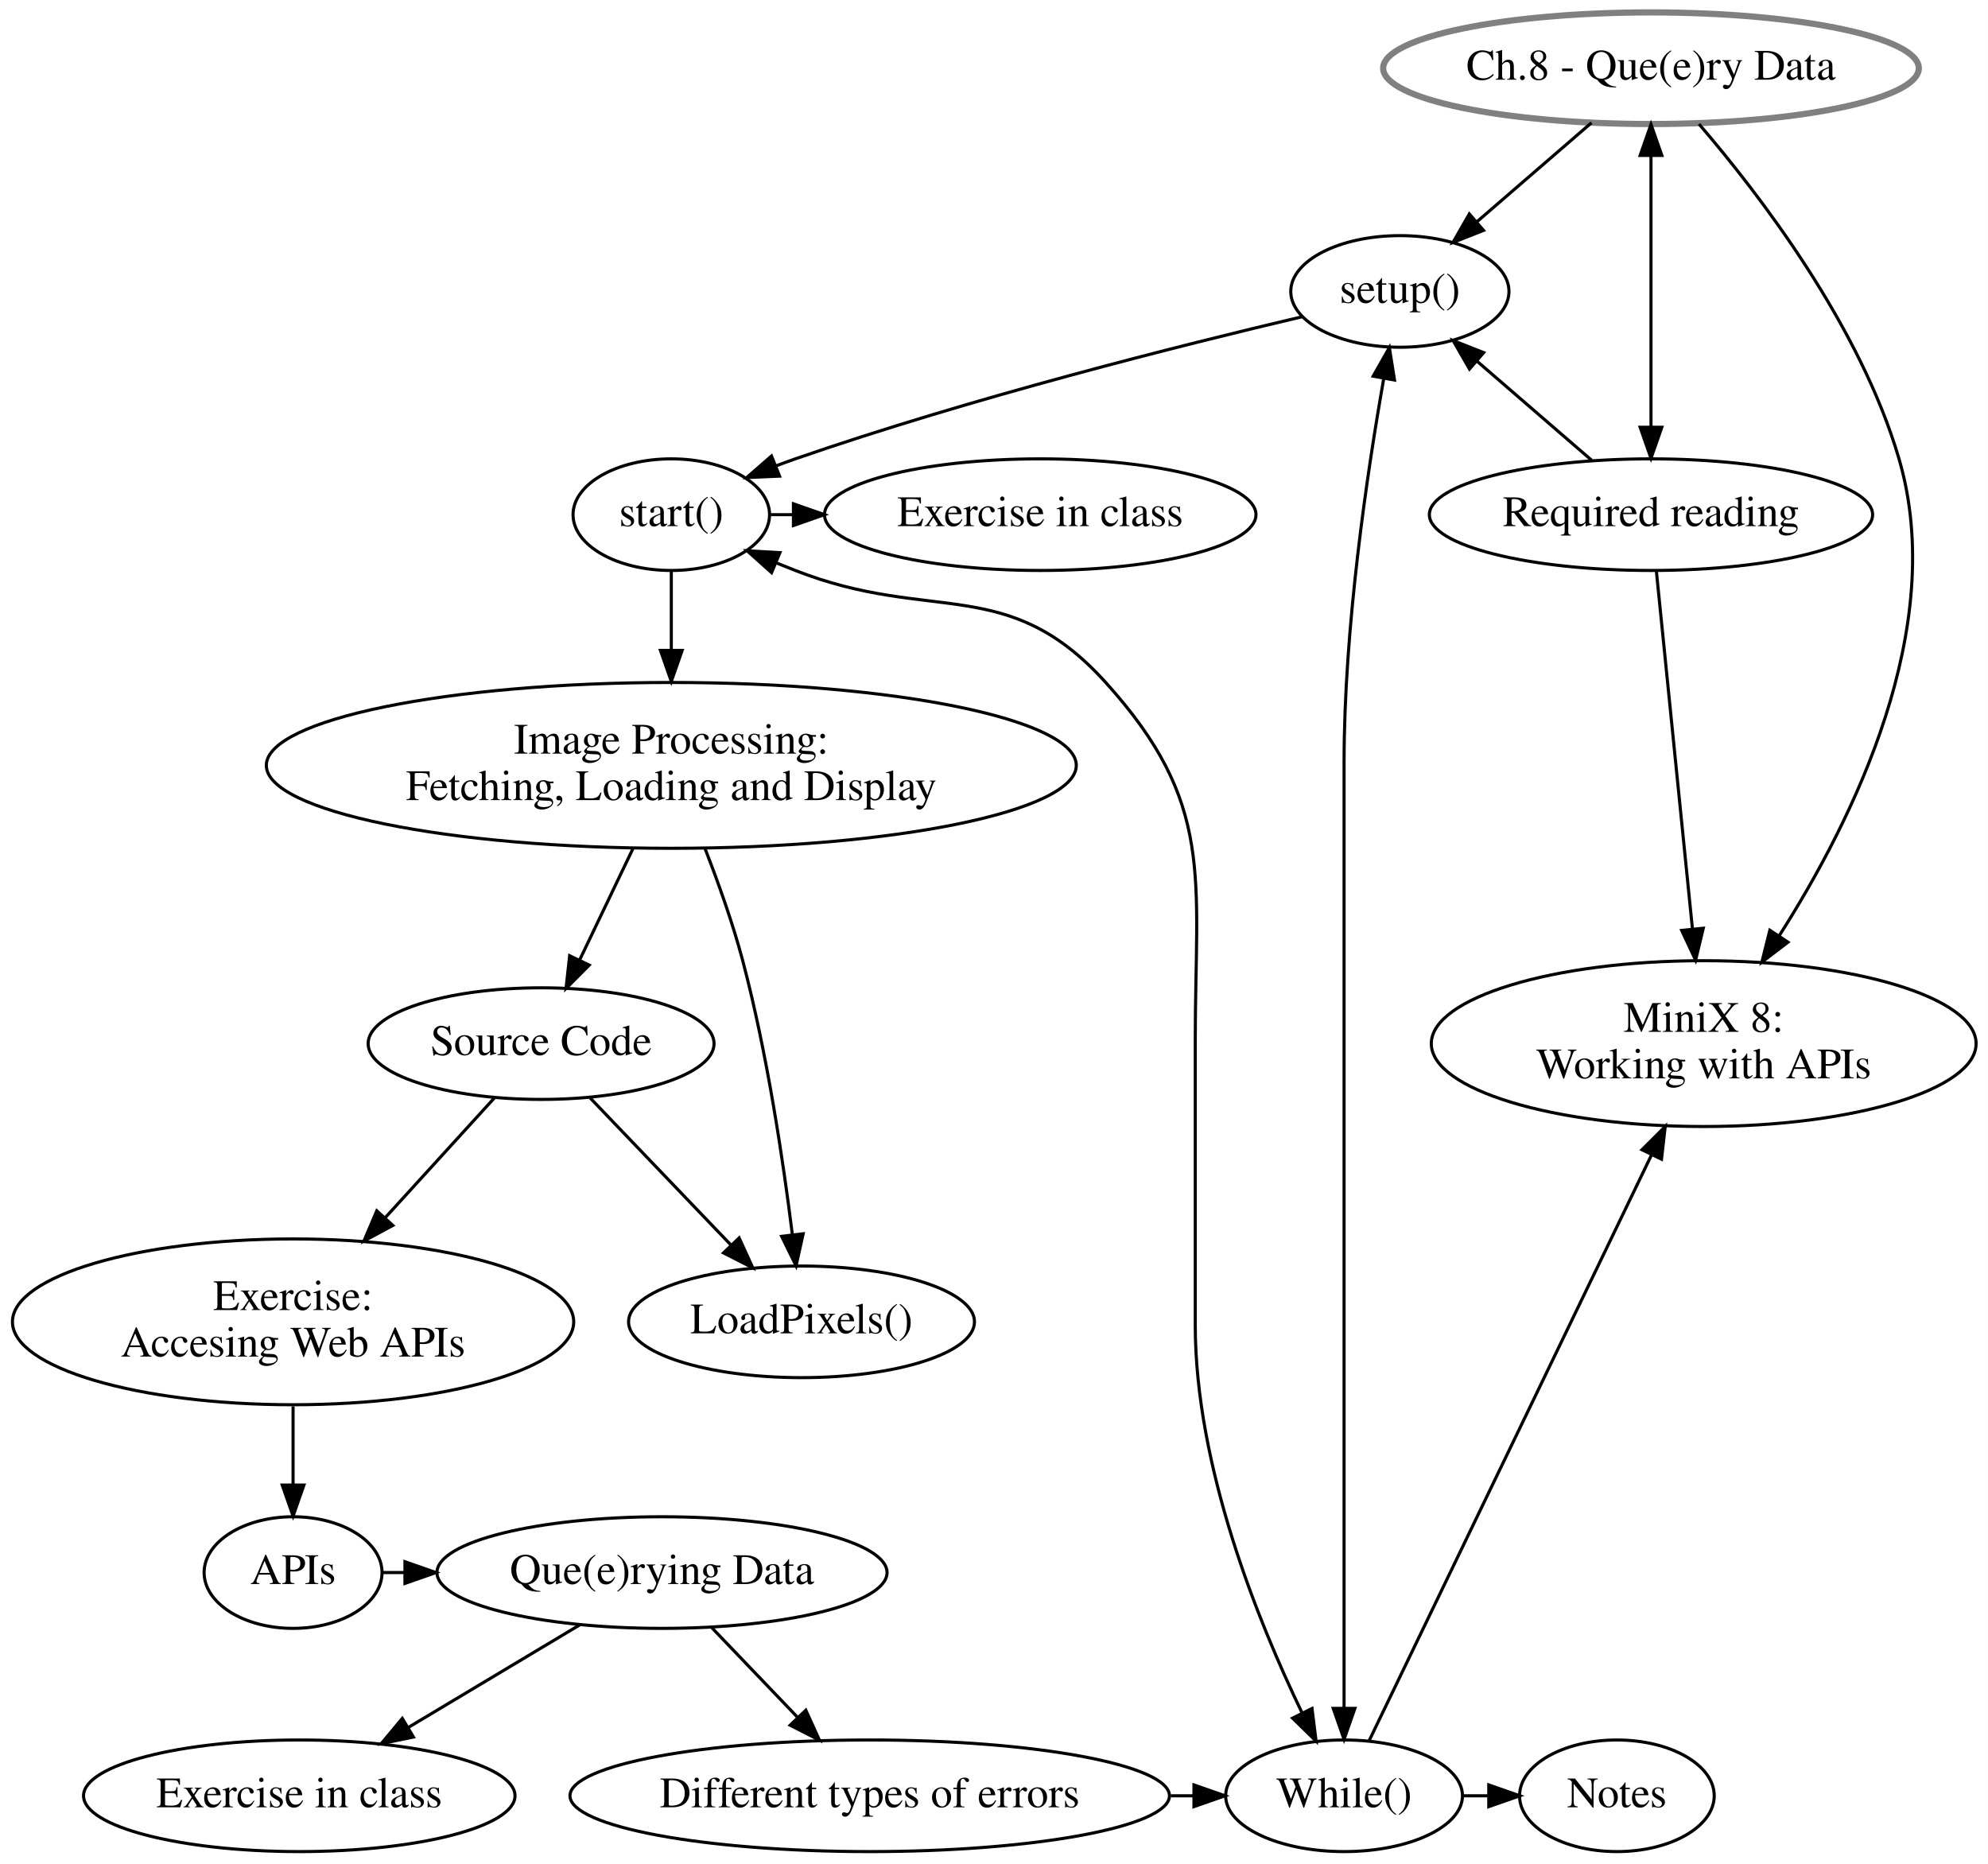
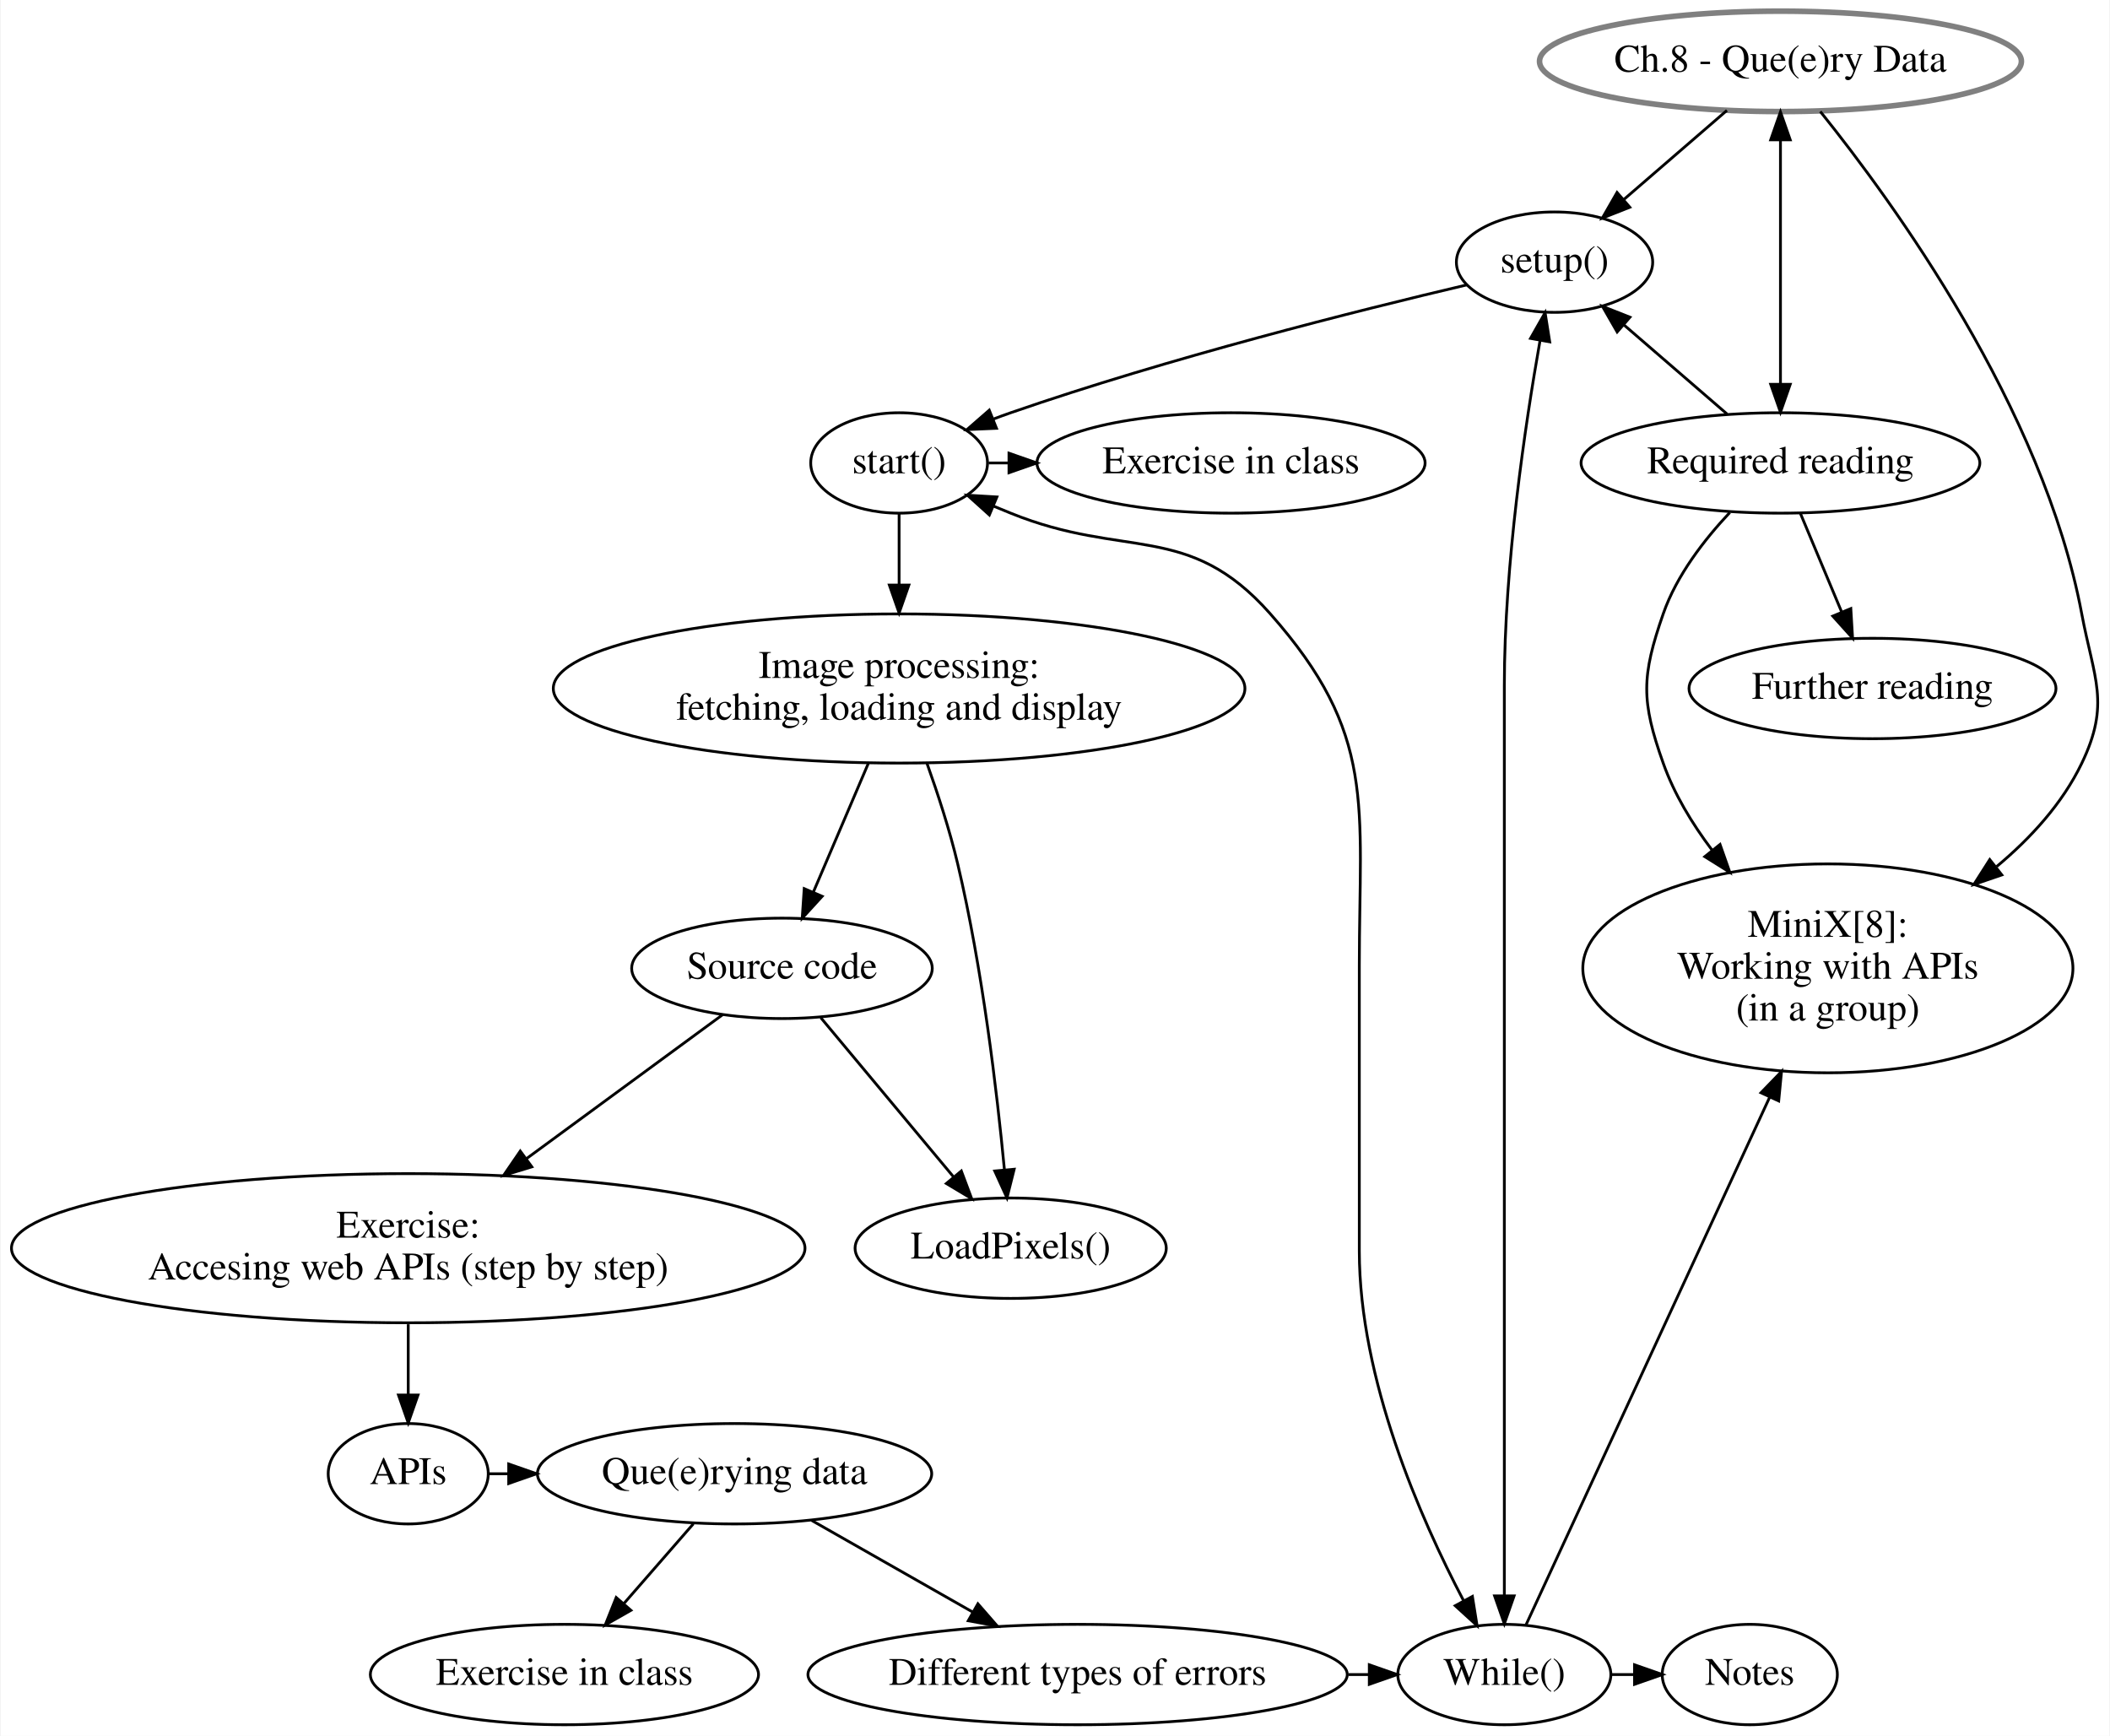
- <svg xmlns="http://www.w3.org/2000/svg" width="641pt" height="601pt" viewBox="0.00 0.00 641.19 601.22">
-   <g id="graph0" class="graph" transform="scale(1 1) rotate(0) translate(4 597.22)">
-     <polygon fill="white" stroke="none" points="-4,4 -4,-597.22 637.191,-597.22 637.191,4 -4,4" />
+ <svg xmlns="http://www.w3.org/2000/svg" width="756pt" height="622pt" viewBox="0.00 0.00 756.04 622.43">
+   <g id="graph0" class="graph" transform="scale(1 1) rotate(0) translate(4 618.434)">
+     <polygon fill="white" stroke="none" points="-4,4 -4,-618.434 752.042,-618.434 752.042,4 -4,4" />
    <g id="node1" class="node">
-       <ellipse fill="none" stroke="grey" stroke-width="2" cx="528.51" cy="-575.22" rx="86.385" ry="18" />
-       <text text-anchor="middle" x="528.51" y="-571.52" font-family="Times,serif" font-size="14.00">Ch.8 - Que(e)ry Data</text>
+       <ellipse fill="none" stroke="grey" stroke-width="2" cx="634.128" cy="-596.434" rx="86.385" ry="18" />
+       <text text-anchor="middle" x="634.128" y="-592.734" font-family="Times,serif" font-size="14.00">Ch.8 - Que(e)ry Data</text>
    </g>
    <g id="node2" class="node">
-       <ellipse fill="none" stroke="black" cx="447.51" cy="-503.22" rx="35.194" ry="18" />
-       <text text-anchor="middle" x="447.51" y="-499.52" font-family="Times,serif" font-size="14.00">setup()</text>
+       <ellipse fill="none" stroke="black" cx="553.128" cy="-524.434" rx="35.194" ry="18" />
+       <text text-anchor="middle" x="553.128" y="-520.734" font-family="Times,serif" font-size="14.00">setup()</text>
    </g>
    <g id="edge1" class="edge">
-       <path fill="none" stroke="black" d="M509.314,-557.631C498.291,-548.105 484.324,-536.035 472.457,-525.78" />
-       <polygon fill="black" stroke="black" points="474.494,-522.915 464.64,-519.024 469.917,-528.211 474.494,-522.915" />
+       <path fill="none" stroke="black" d="M614.933,-578.845C603.909,-569.318 589.943,-557.248 578.076,-546.993" />
+       <polygon fill="black" stroke="black" points="580.113,-544.128 570.259,-540.237 575.536,-549.424 580.113,-544.128" />
    </g>
    <g id="node14" class="node">
-       <ellipse fill="none" stroke="black" cx="545.51" cy="-260.61" rx="87.863" ry="26.741" />
-       <text text-anchor="middle" x="545.51" y="-264.41" font-family="Times,serif" font-size="14.00">MiniX 8: </text>
-       <text text-anchor="middle" x="545.51" y="-249.41" font-family="Times,serif" font-size="14.00">Working with APIs</text>
+       <ellipse fill="none" stroke="black" cx="651.128" cy="-271.217" rx="87.863" ry="37.453" />
+       <text text-anchor="middle" x="651.128" y="-282.517" font-family="Times,serif" font-size="14.00">MiniX[8]: </text>
+       <text text-anchor="middle" x="651.128" y="-267.517" font-family="Times,serif" font-size="14.00">Working with APIs</text>
+       <text text-anchor="middle" x="651.128" y="-252.517" font-family="Times,serif" font-size="14.00">(in a group)</text>
    </g>
    <g id="edge6" class="edge">
-       <path fill="none" stroke="black" d="M544,-557.205C563.486,-534.532 595.92,-492.248 608.51,-449.22 624.41,-394.88 593.735,-332.76 569.859,-295.393" />
-       <polygon fill="black" stroke="black" points="572.693,-293.333 564.275,-286.9 566.844,-297.178 572.693,-293.333" />
+       <path fill="none" stroke="black" d="M648.414,-578.453C674.474,-546.048 728.32,-472.037 742.128,-398.434 746.532,-374.959 752.498,-366.209 742.128,-344.693 735.223,-330.366 723.955,-317.994 711.661,-307.732" />
+       <polygon fill="black" stroke="black" points="713.495,-304.721 703.47,-301.293 709.169,-310.225 713.495,-304.721" />
    </g>
    <g id="node15" class="node">
-       <ellipse fill="none" stroke="black" cx="528.51" cy="-431.22" rx="71.487" ry="18" />
-       <text text-anchor="middle" x="528.51" y="-427.52" font-family="Times,serif" font-size="14.00">Required reading</text>
+       <ellipse fill="none" stroke="black" cx="634.128" cy="-452.434" rx="71.487" ry="18" />
+       <text text-anchor="middle" x="634.128" y="-448.734" font-family="Times,serif" font-size="14.00">Required reading</text>
    </g>
    <g id="edge4" class="edge">
-       <path fill="none" stroke="black" d="M528.51,-546.899C528.51,-521.819 528.51,-484.847 528.51,-459.713" />
-       <polygon fill="black" stroke="black" points="525.01,-547.092 528.51,-557.092 532.01,-547.092 525.01,-547.092" />
-       <polygon fill="black" stroke="black" points="532.01,-459.41 528.51,-449.41 525.01,-459.41 532.01,-459.41" />
+       <path fill="none" stroke="black" d="M634.128,-568.113C634.128,-543.033 634.128,-506.061 634.128,-480.926" />
+       <polygon fill="black" stroke="black" points="630.629,-568.305 634.128,-578.305 637.629,-568.305 630.629,-568.305" />
+       <polygon fill="black" stroke="black" points="637.629,-480.623 634.128,-470.623 630.629,-480.623 637.629,-480.623" />
    </g>
    <g id="node3" class="node">
-       <ellipse fill="none" stroke="black" cx="212.51" cy="-431.22" rx="31.695" ry="18" />
-       <text text-anchor="middle" x="212.51" y="-427.52" font-family="Times,serif" font-size="14.00">start()</text>
+       <ellipse fill="none" stroke="black" cx="318.128" cy="-452.434" rx="31.695" ry="18" />
+       <text text-anchor="middle" x="318.128" y="-448.734" font-family="Times,serif" font-size="14.00">start()</text>
    </g>
    <g id="edge2" class="edge">
-       <path fill="none" stroke="black" d="M416.039,-495.069C377.156,-485.914 309.193,-468.866 252.51,-449.22 250.424,-448.498 248.293,-447.718 246.154,-446.904" />
-       <polygon fill="black" stroke="black" points="247.427,-443.644 236.842,-443.185 244.831,-450.144 247.427,-443.644" />
+       <path fill="none" stroke="black" d="M521.658,-516.282C482.775,-507.127 414.811,-490.079 358.128,-470.434 356.043,-469.711 353.912,-468.931 351.773,-468.117" />
+       <polygon fill="black" stroke="black" points="353.045,-464.857 342.461,-464.399 350.449,-471.358 353.045,-464.857" />
    </g>
    <g id="node13" class="node">
-       <ellipse fill="none" stroke="black" cx="429.51" cy="-18" rx="38.194" ry="18" />
-       <text text-anchor="middle" x="429.51" y="-14.3" font-family="Times,serif" font-size="14.00">While()</text>
+       <ellipse fill="none" stroke="black" cx="535.128" cy="-18" rx="38.194" ry="18" />
+       <text text-anchor="middle" x="535.128" y="-14.3" font-family="Times,serif" font-size="14.00">While()</text>
    </g>
    <g id="edge5" class="edge">
-       <path fill="none" stroke="black" d="M442.281,-474.953C436.966,-444.826 429.51,-394.813 429.51,-351.35 429.51,-351.35 429.51,-351.35 429.51,-169.87 429.51,-126.713 429.51,-76.613 429.51,-46.384" />
-       <polygon fill="black" stroke="black" points="438.894,-475.89 444.124,-485.104 445.781,-474.639 438.894,-475.89" />
-       <polygon fill="black" stroke="black" points="433.01,-46.196 429.51,-36.196 426.01,-46.196 433.01,-46.196" />
+       <path fill="none" stroke="black" d="M547.899,-496.166C542.585,-466.039 535.128,-416.026 535.128,-372.563 535.128,-372.563 535.128,-372.563 535.128,-169.87 535.128,-126.713 535.128,-76.613 535.128,-46.384" />
+       <polygon fill="black" stroke="black" points="544.512,-497.103 549.743,-506.317 551.4,-495.853 544.512,-497.103" />
+       <polygon fill="black" stroke="black" points="538.629,-46.196 535.128,-36.196 531.629,-46.196 538.629,-46.196" />
    </g>
    <g id="node4" class="node">
-       <ellipse fill="none" stroke="black" cx="331.51" cy="-431.22" rx="69.588" ry="18" />
-       <text text-anchor="middle" x="331.51" y="-427.52" font-family="Times,serif" font-size="14.00">Exercise in class</text>
+       <ellipse fill="none" stroke="black" cx="437.128" cy="-452.434" rx="69.588" ry="18" />
+       <text text-anchor="middle" x="437.128" y="-448.734" font-family="Times,serif" font-size="14.00">Exercise in class</text>
    </g>
    <g id="edge3" class="edge">
-       <path fill="none" stroke="black" d="M244.584,-431.22C247.019,-431.22 249.454,-431.22 251.89,-431.22" />
-       <polygon fill="black" stroke="black" points="251.901,-434.72 261.901,-431.22 251.901,-427.72 251.901,-434.72" />
+       <path fill="none" stroke="black" d="M350.203,-452.434C352.638,-452.434 355.073,-452.434 357.508,-452.434" />
+       <polygon fill="black" stroke="black" points="357.52,-455.934 367.52,-452.434 357.52,-448.934 357.52,-455.934" />
    </g>
    <g id="node5" class="node">
-       <ellipse fill="none" stroke="black" cx="212.51" cy="-350.35" rx="130.63" ry="26.741" />
-       <text text-anchor="middle" x="212.51" y="-354.15" font-family="Times,serif" font-size="14.00">Image Processing: </text>
-       <text text-anchor="middle" x="212.51" y="-339.15" font-family="Times,serif" font-size="14.00">Fetching, Loading and Display</text>
+       <ellipse fill="none" stroke="black" cx="318.128" cy="-371.563" rx="123.988" ry="26.741" />
+       <text text-anchor="middle" x="318.128" y="-375.363" font-family="Times,serif" font-size="14.00">Image processing: </text>
+       <text text-anchor="middle" x="318.128" y="-360.363" font-family="Times,serif" font-size="14.00">fetching, loading and display</text>
    </g>
    <g id="edge9" class="edge">
-       <path fill="none" stroke="black" d="M212.51,-413.107C212.51,-405.617 212.51,-396.526 212.51,-387.648" />
-       <polygon fill="black" stroke="black" points="216.01,-387.433 212.51,-377.433 209.01,-387.433 216.01,-387.433" />
+       <path fill="none" stroke="black" d="M318.128,-434.32C318.128,-426.83 318.128,-417.739 318.128,-408.861" />
+       <polygon fill="black" stroke="black" points="321.629,-408.646 318.128,-398.646 314.629,-408.646 321.629,-408.646" />
    </g>
    <g id="edge19" class="edge">
-       <path fill="none" stroke="black" d="M246.226,-415.732C248.348,-414.87 250.455,-414.026 252.51,-413.22 296.486,-395.975 320.816,-412.246 352.51,-377.22 388.053,-337.94 381.51,-314.584 381.51,-261.61 381.51,-261.61 381.51,-261.61 381.51,-169.87 381.51,-124.185 401.744,-74.225 415.937,-44.8" />
-       <polygon fill="black" stroke="black" points="244.857,-412.511 236.959,-419.572 247.537,-418.977 244.857,-412.511" />
-       <polygon fill="black" stroke="black" points="419.171,-46.157 420.481,-35.644 412.901,-43.045 419.171,-46.157" />
+       <path fill="none" stroke="black" d="M351.868,-437.002C353.984,-436.126 356.083,-435.264 358.128,-434.434 399.196,-417.763 421.741,-431.612 451.128,-398.434 489.5,-355.112 483.128,-330.088 483.128,-272.217 483.128,-272.217 483.128,-272.217 483.128,-169.87 483.128,-123.822 505.049,-73.97 520.425,-44.666" />
+       <polygon fill="black" stroke="black" points="350.486,-433.787 342.614,-440.878 353.19,-440.243 350.486,-433.787" />
+       <polygon fill="black" stroke="black" points="523.675,-46.012 525.348,-35.55 517.516,-42.686 523.675,-46.012" />
    </g>
    <g id="node6" class="node">
-       <ellipse fill="none" stroke="black" cx="170.51" cy="-260.61" rx="55.79" ry="18" />
-       <text text-anchor="middle" x="170.51" y="-256.91" font-family="Times,serif" font-size="14.00">Source Code</text>
+       <ellipse fill="none" stroke="black" cx="276.128" cy="-271.217" rx="53.891" ry="18" />
+       <text text-anchor="middle" x="276.128" y="-267.517" font-family="Times,serif" font-size="14.00">Source code</text>
    </g>
    <g id="edge10" class="edge">
-       <path fill="none" stroke="black" d="M200.135,-323.5C194.746,-312.24 188.438,-299.063 183.032,-287.769" />
-       <polygon fill="black" stroke="black" points="186.033,-285.932 178.558,-278.424 179.719,-288.955 186.033,-285.932" />
+       <path fill="none" stroke="black" d="M307.093,-344.724C301.011,-330.482 293.477,-312.841 287.364,-298.525" />
+       <polygon fill="black" stroke="black" points="290.54,-297.05 283.393,-289.228 284.102,-299.799 290.54,-297.05" />
    </g>
    <g id="node11" class="node">
-       <ellipse fill="none" stroke="black" cx="254.51" cy="-170.87" rx="55.79" ry="18" />
-       <text text-anchor="middle" x="254.51" y="-167.17" font-family="Times,serif" font-size="14.00">LoadPixels()</text>
+       <ellipse fill="none" stroke="black" cx="358.128" cy="-170.87" rx="55.79" ry="18" />
+       <text text-anchor="middle" x="358.128" y="-167.17" font-family="Times,serif" font-size="14.00">LoadPixels()</text>
    </g>
    <g id="edge12" class="edge">
-       <path fill="none" stroke="black" d="M223.382,-323.52C227.66,-312.562 232.306,-299.553 235.51,-287.48 243.427,-257.645 248.635,-222.555 251.563,-198.925" />
-       <polygon fill="black" stroke="black" points="255.045,-199.278 252.749,-188.935 248.094,-198.452 255.045,-199.278" />
+       <path fill="none" stroke="black" d="M328.13,-344.692C332.048,-333.727 336.278,-320.725 339.128,-308.693 348.011,-271.199 353.228,-226.873 355.882,-199.06" />
+       <polygon fill="black" stroke="black" points="359.384,-199.188 356.806,-188.912 352.413,-198.553 359.384,-199.188" />
    </g>
    <g id="node7" class="node">
-       <ellipse fill="none" stroke="black" cx="90.51" cy="-170.87" rx="90.519" ry="26.741" />
-       <text text-anchor="middle" x="90.51" y="-174.67" font-family="Times,serif" font-size="14.00">Exercise: </text>
-       <text text-anchor="middle" x="90.51" y="-159.67" font-family="Times,serif" font-size="14.00">Accesing Web APIs</text>
+       <ellipse fill="none" stroke="black" cx="142.128" cy="-170.87" rx="142.257" ry="26.741" />
+       <text text-anchor="middle" x="142.128" y="-174.67" font-family="Times,serif" font-size="14.00">Exercise: </text>
+       <text text-anchor="middle" x="142.128" y="-159.67" font-family="Times,serif" font-size="14.00">Accesing web APIs (step by step)</text>
    </g>
    <g id="edge13" class="edge">
-       <path fill="none" stroke="black" d="M155.462,-243.107C145.549,-232.235 132.232,-217.629 120.237,-204.473" />
-       <polygon fill="black" stroke="black" points="122.686,-201.965 113.363,-196.934 117.514,-206.682 122.686,-201.965" />
+       <path fill="none" stroke="black" d="M254.896,-254.633C236.016,-240.777 207.848,-220.104 184.388,-202.886" />
+       <polygon fill="black" stroke="black" points="186.442,-200.052 176.309,-196.956 182.3,-205.695 186.442,-200.052" />
    </g>
    <g id="edge11" class="edge">
-       <path fill="none" stroke="black" d="M186.309,-243.107C199.098,-229.749 217.283,-210.754 231.659,-195.738" />
-       <polygon fill="black" stroke="black" points="234.393,-197.943 238.781,-188.299 229.337,-193.102 234.393,-197.943" />
+       <path fill="none" stroke="black" d="M290.039,-253.534C303.115,-237.851 322.845,-214.187 337.706,-196.364" />
+       <polygon fill="black" stroke="black" points="340.434,-198.557 344.15,-188.635 335.058,-194.074 340.434,-198.557" />
    </g>
    <g id="node8" class="node">
-       <ellipse fill="none" stroke="black" cx="90.51" cy="-90" rx="28.695" ry="18" />
-       <text text-anchor="middle" x="90.51" y="-86.3" font-family="Times,serif" font-size="14.00">APIs</text>
+       <ellipse fill="none" stroke="black" cx="142.128" cy="-90" rx="28.695" ry="18" />
+       <text text-anchor="middle" x="142.128" y="-86.3" font-family="Times,serif" font-size="14.00">APIs</text>
    </g>
    <g id="edge14" class="edge">
-       <path fill="none" stroke="black" d="M90.51,-143.607C90.51,-135.506 90.51,-126.568 90.51,-118.392" />
-       <polygon fill="black" stroke="black" points="94.01,-118.22 90.51,-108.22 87.01,-118.22 94.01,-118.22" />
+       <path fill="none" stroke="black" d="M142.128,-143.607C142.128,-135.506 142.128,-126.568 142.128,-118.392" />
+       <polygon fill="black" stroke="black" points="145.629,-118.22 142.128,-108.22 138.629,-118.22 145.629,-118.22" />
    </g>
    <g id="node9" class="node">
-       <ellipse fill="none" stroke="black" cx="209.51" cy="-90" rx="72.588" ry="18" />
-       <text text-anchor="middle" x="209.51" y="-86.3" font-family="Times,serif" font-size="14.00">Que(e)rying Data</text>
+       <ellipse fill="none" stroke="black" cx="259.128" cy="-90" rx="70.688" ry="18" />
+       <text text-anchor="middle" x="259.128" y="-86.3" font-family="Times,serif" font-size="14.00">Que(e)rying data</text>
    </g>
    <g id="edge15" class="edge">
-       <path fill="none" stroke="black" d="M119.33,-90C121.667,-90 124.005,-90 126.342,-90" />
-       <polygon fill="black" stroke="black" points="126.591,-93.5 136.591,-90 126.591,-86.5 126.591,-93.5" />
+       <path fill="none" stroke="black" d="M170.921,-90C173.254,-90 175.587,-90 177.92,-90" />
+       <polygon fill="black" stroke="black" points="178.149,-93.5 188.149,-90 178.149,-86.5 178.149,-93.5" />
    </g>
    <g id="node10" class="node">
-       <ellipse fill="none" stroke="black" cx="92.51" cy="-18" rx="69.588" ry="18" />
-       <text text-anchor="middle" x="92.51" y="-14.3" font-family="Times,serif" font-size="14.00">Exercise in class</text>
+       <ellipse fill="none" stroke="black" cx="198.128" cy="-18" rx="69.588" ry="18" />
+       <text text-anchor="middle" x="198.128" y="-14.3" font-family="Times,serif" font-size="14.00">Exercise in class</text>
    </g>
    <g id="edge16" class="edge">
-       <path fill="none" stroke="black" d="M182.961,-73.116C166.655,-63.361 145.572,-50.747 127.864,-40.152" />
-       <polygon fill="black" stroke="black" points="129.332,-36.952 118.954,-34.821 125.738,-42.959 129.332,-36.952" />
+       <path fill="none" stroke="black" d="M244.362,-72.055C236.869,-63.457 227.632,-52.857 219.389,-43.397" />
+       <polygon fill="black" stroke="black" points="221.967,-41.029 212.759,-35.789 216.69,-45.628 221.967,-41.029" />
    </g>
    <g id="node12" class="node">
-       <ellipse fill="none" stroke="black" cx="276.51" cy="-18" rx="96.683" ry="18" />
-       <text text-anchor="middle" x="276.51" y="-14.3" font-family="Times,serif" font-size="14.00">Different types of errors</text>
+       <ellipse fill="none" stroke="black" cx="382.128" cy="-18" rx="96.683" ry="18" />
+       <text text-anchor="middle" x="382.128" y="-14.3" font-family="Times,serif" font-size="14.00">Different types of errors</text>
    </g>
    <g id="edge17" class="edge">
-       <path fill="none" stroke="black" d="M225.388,-72.411C233.693,-63.734 244.019,-52.946 253.211,-43.342" />
-       <polygon fill="black" stroke="black" points="255.894,-45.6 260.28,-35.956 250.837,-40.76 255.894,-45.6" />
+       <path fill="none" stroke="black" d="M286.732,-73.291C303.775,-63.591 325.869,-51.017 344.502,-40.413" />
+       <polygon fill="black" stroke="black" points="346.374,-43.375 353.334,-35.387 342.912,-37.291 346.374,-43.375" />
    </g>
    <g id="edge18" class="edge">
-       <path fill="none" stroke="black" d="M373.629,-18C376.085,-18 378.54,-18 380.996,-18" />
-       <polygon fill="black" stroke="black" points="381.092,-21.5 391.092,-18 381.092,-14.5 381.092,-21.5" />
+       <path fill="none" stroke="black" d="M479.248,-18C481.703,-18 484.159,-18 486.615,-18" />
+       <polygon fill="black" stroke="black" points="486.71,-21.5 496.71,-18 486.71,-14.5 486.71,-21.5" />
    </g>
    <g id="edge21" class="edge">
-       <path fill="none" stroke="black" d="M437.643,-35.871C456.459,-74.899 503.309,-172.076 528.63,-224.598" />
-       <polygon fill="black" stroke="black" points="525.6,-226.373 533.096,-233.861 531.906,-223.333 525.6,-226.373" />
+       <path fill="none" stroke="black" d="M542.873,-35.772C560.505,-73.958 604.136,-168.446 630.307,-225.125" />
+       <polygon fill="black" stroke="black" points="627.139,-226.612 634.508,-234.224 633.494,-223.677 627.139,-226.612" />
+     </g>
+     <g id="node17" class="node">
+       <ellipse fill="none" stroke="black" cx="623.128" cy="-18" rx="31.396" ry="18" />
+       <text text-anchor="middle" x="623.128" y="-14.3" font-family="Times,serif" font-size="14.00">Notes</text>
+     </g>
+     <g id="edge20" class="edge">
+       <path fill="none" stroke="black" d="M573.628,-18C576.279,-18 578.93,-18 581.58,-18" />
+       <polygon fill="black" stroke="black" points="581.804,-21.5 591.804,-18 581.804,-14.5 581.804,-21.5" />
+     </g>
+     <g id="edge8" class="edge">
+       <path fill="none" stroke="black" d="M614.99,-469.973C603.975,-479.492 590.007,-491.564 578.131,-501.826" />
+       <polygon fill="black" stroke="black" points="575.584,-499.402 570.306,-508.588 580.161,-504.698 575.584,-499.402" />
+     </g>
+     <g id="edge7" class="edge">
+       <path fill="none" stroke="black" d="M615.963,-434.658C606.919,-425.046 596.916,-412.182 592.128,-398.434 584.275,-375.877 584.127,-367.198 592.128,-344.693 596.038,-333.697 602.409,-323.159 609.549,-313.689" />
+       <polygon fill="black" stroke="black" points="612.461,-315.651 615.979,-305.657 606.997,-311.276 612.461,-315.651" />
    </g>
    <g id="node16" class="node">
-       <ellipse fill="none" stroke="black" cx="517.51" cy="-18" rx="31.396" ry="18" />
-       <text text-anchor="middle" x="517.51" y="-14.3" font-family="Times,serif" font-size="14.00">Notes</text>
+       <ellipse fill="none" stroke="black" cx="667.128" cy="-371.563" rx="65.789" ry="18" />
+       <text text-anchor="middle" x="667.128" y="-367.863" font-family="Times,serif" font-size="14.00">Further reading</text>
    </g>
-     <g id="edge20" class="edge">
-       <path fill="none" stroke="black" d="M468.01,-18C470.66,-18 473.311,-18 475.962,-18" />
-       <polygon fill="black" stroke="black" points="476.185,-21.5 486.185,-18 476.185,-14.5 476.185,-21.5" />
-     </g>
-     <g id="edge8" class="edge">
-       <path fill="none" stroke="black" d="M509.372,-448.759C498.356,-458.279 484.388,-470.35 472.513,-480.613" />
-       <polygon fill="black" stroke="black" points="469.965,-478.188 464.688,-487.375 474.542,-483.485 469.965,-478.188" />
-     </g>
-     <g id="edge7" class="edge">
-       <path fill="none" stroke="black" d="M530.233,-413.125C532.953,-386.15 538.299,-333.125 541.889,-297.518" />
-       <polygon fill="black" stroke="black" points="545.376,-297.825 542.897,-287.524 538.411,-297.123 545.376,-297.825" />
+     <g id="edge22" class="edge">
+       <path fill="none" stroke="black" d="M641.289,-434.32C645.613,-423.985 651.214,-410.599 656.095,-398.934" />
+       <polygon fill="black" stroke="black" points="659.351,-400.22 659.982,-389.644 652.893,-397.518 659.351,-400.22" />
    </g>
  </g>
</svg>
